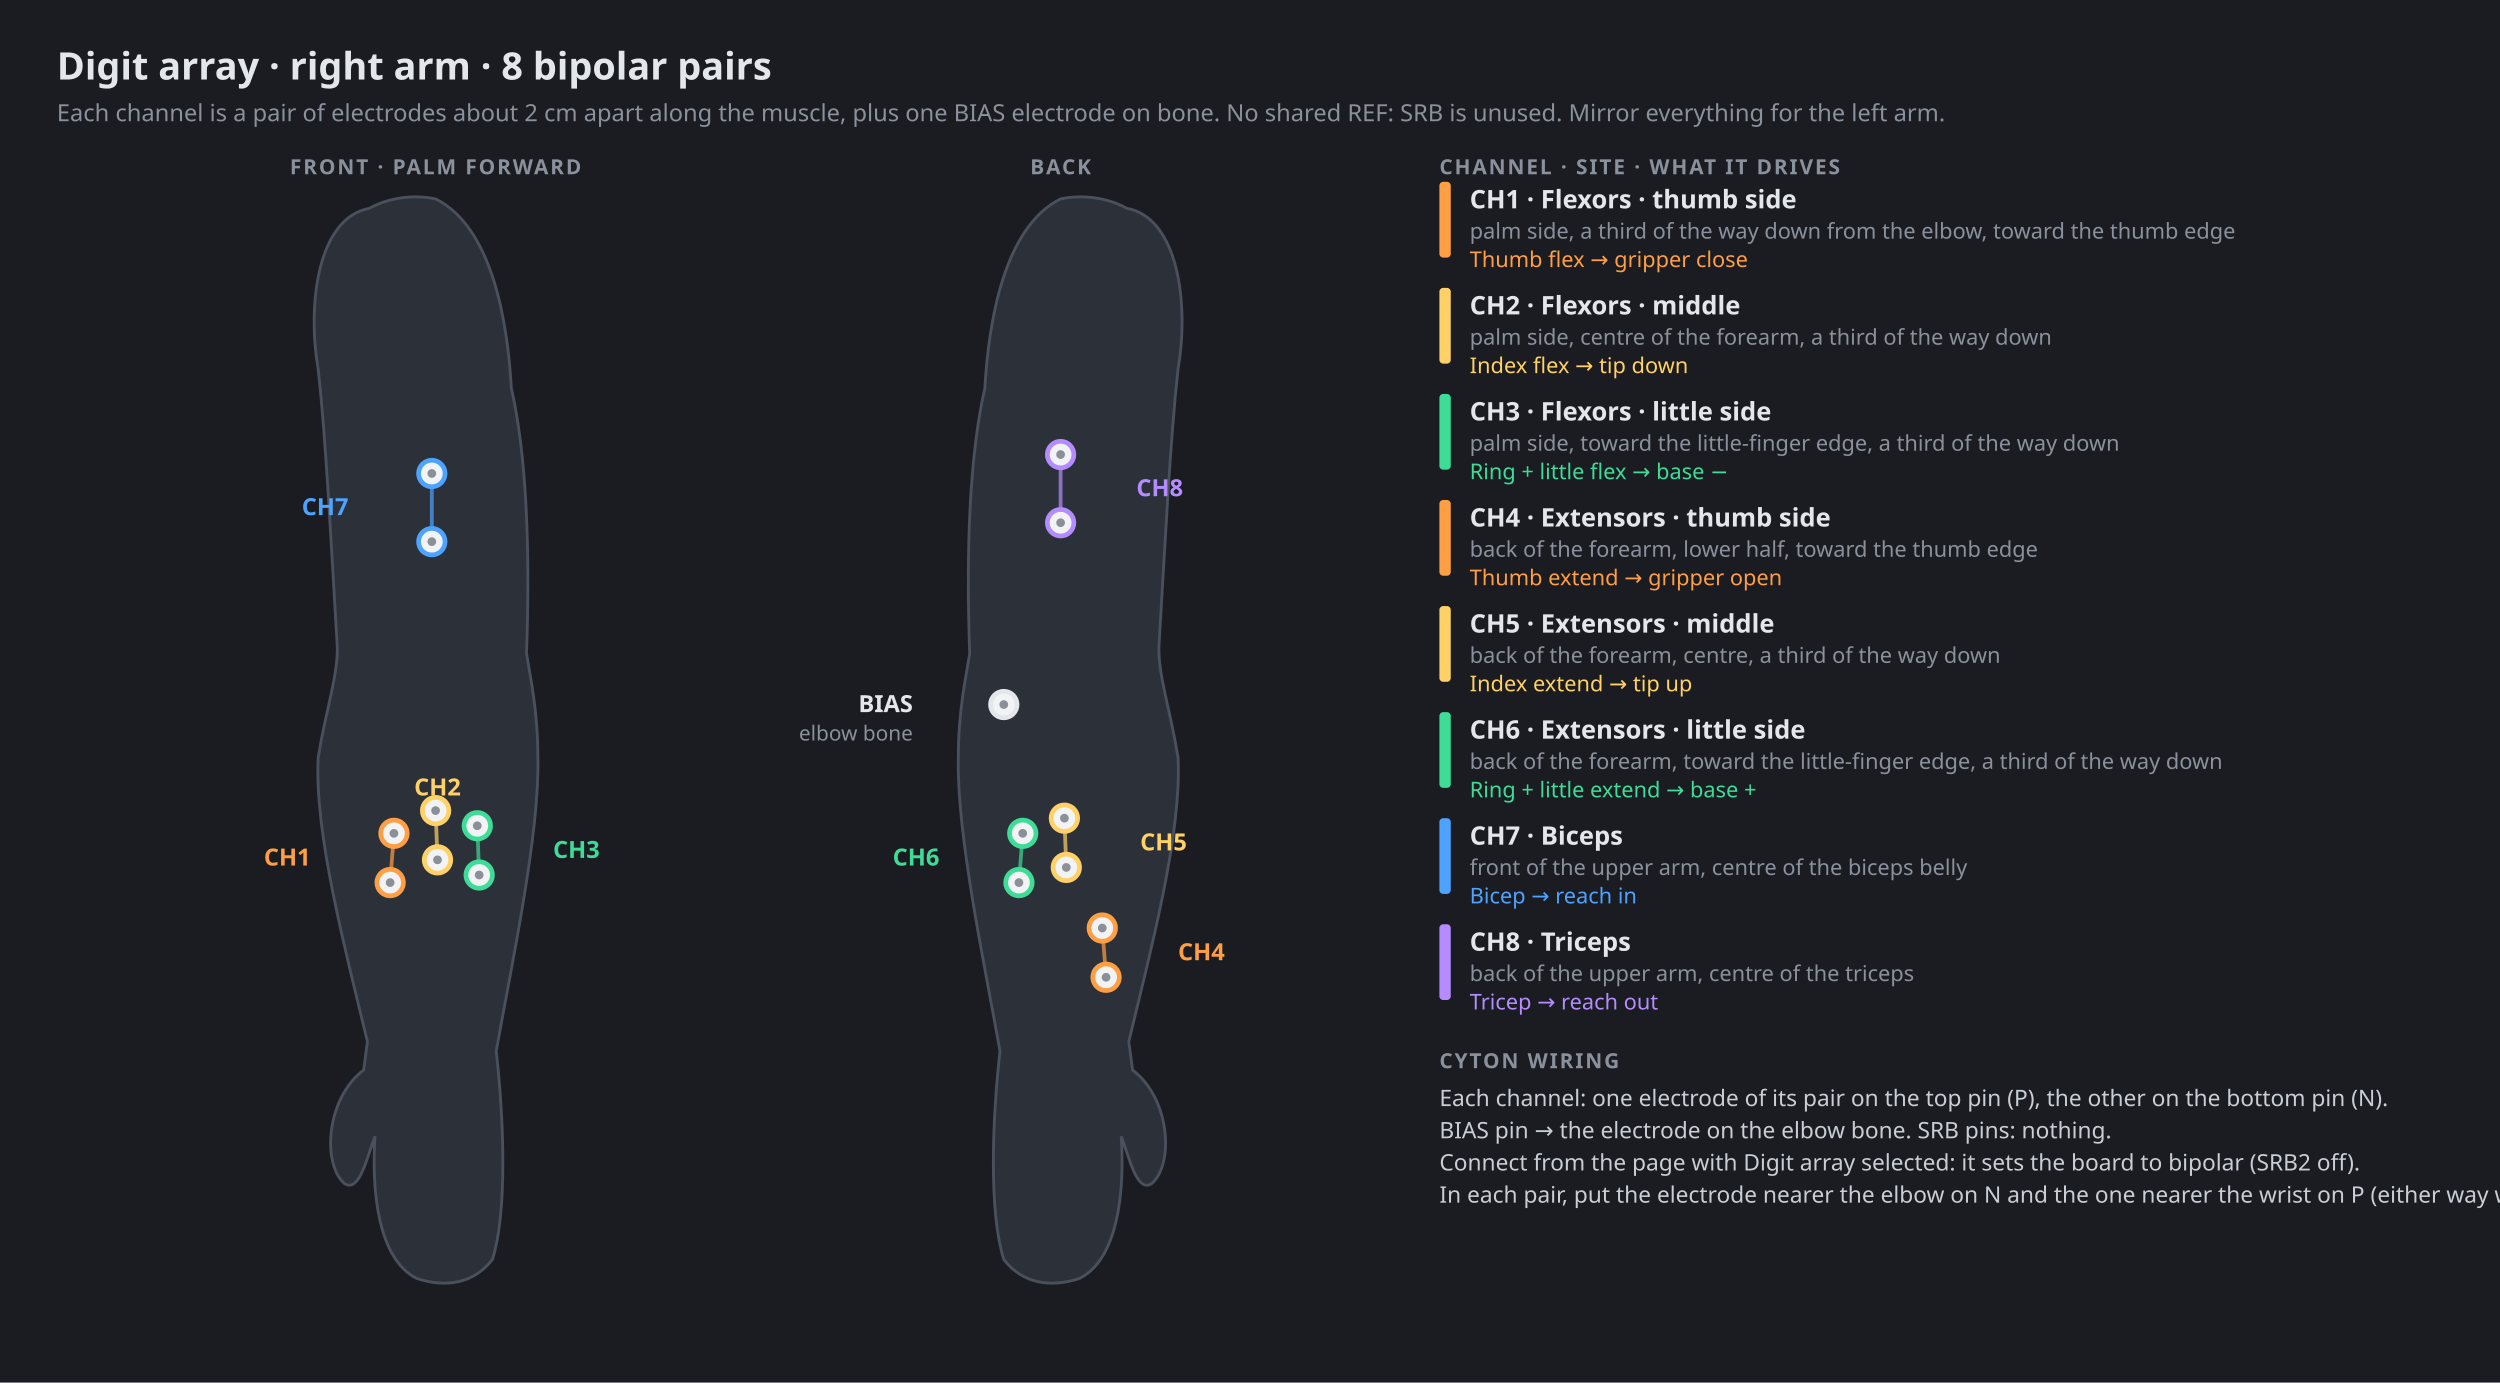
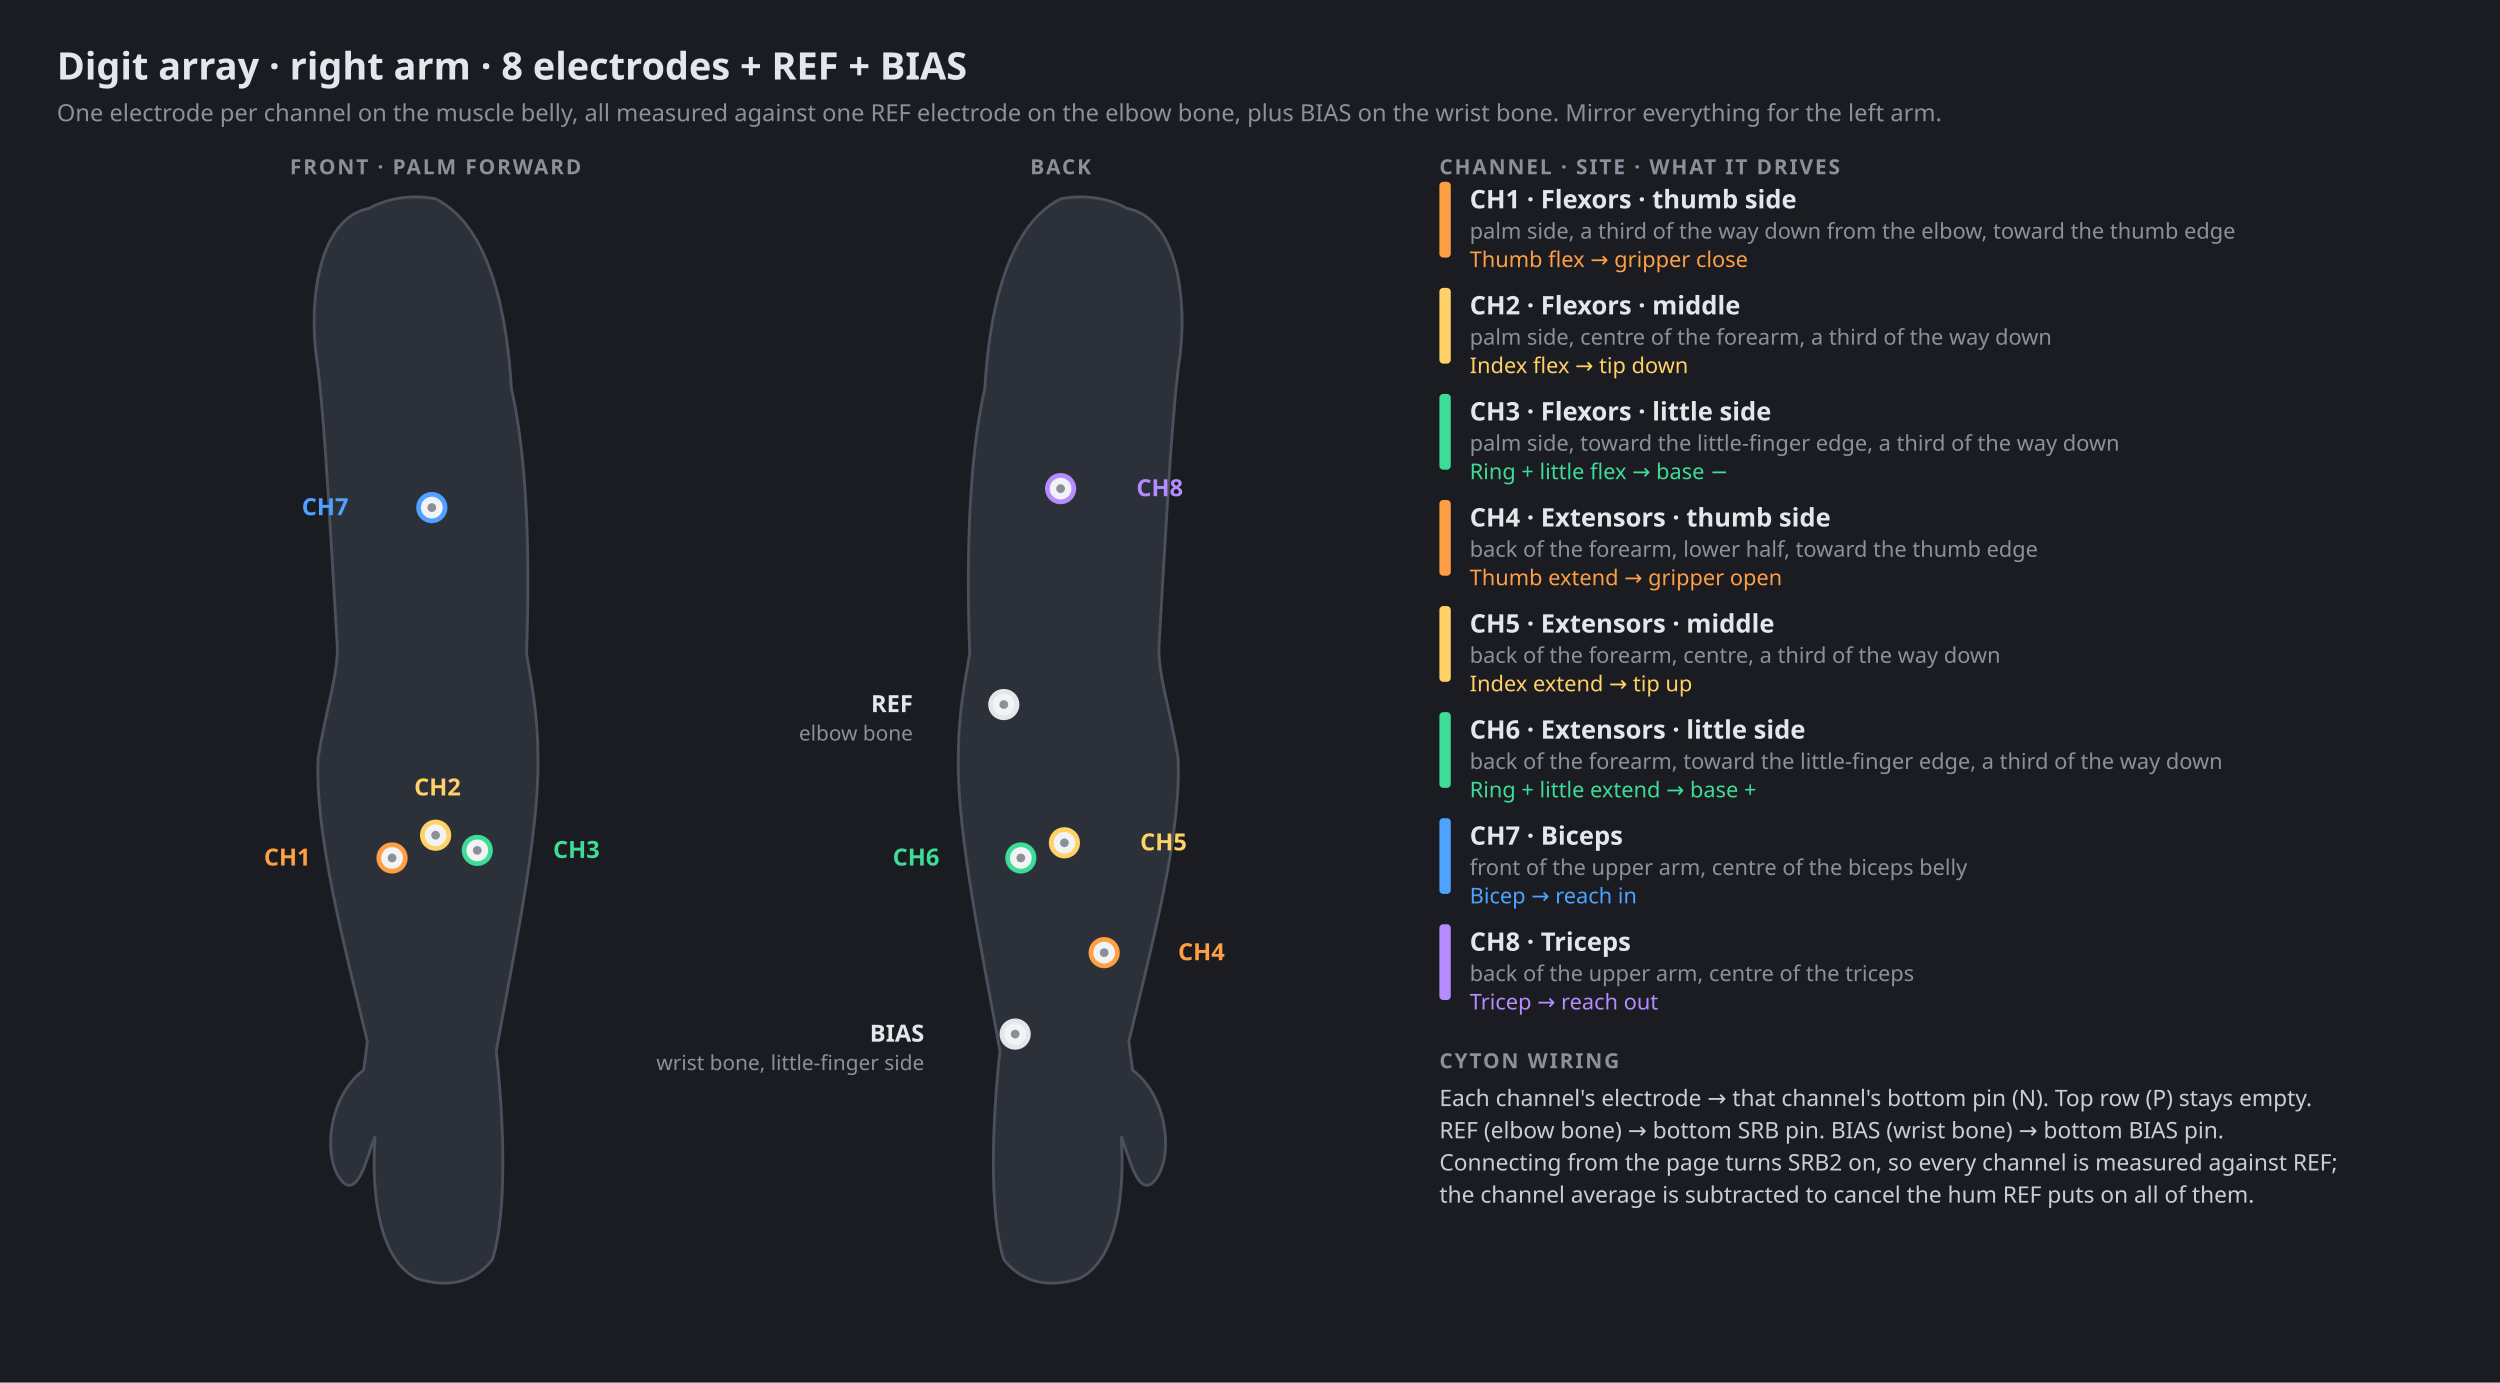
<svg xmlns="http://www.w3.org/2000/svg" xmlns:xlink="http://www.w3.org/1999/xlink" viewBox="0 0 1320 730" width="1320" height="730" font-family="system-ui, 'Segoe UI', sans-serif">
  <defs>
    <path id="arm" d="M -35 0 C -62 5 -68 50 -62 85 C -58 120 -55 180 -52 230 C -51 245 -58 265 -62 290       C -64 330 -48 390 -36 440 L -38 455 C -58 470 -60 505 -48 515 C -40 520 -36 500 -32 490       C -34 520 -30 555 -10 565 C 5 570 20 568 30 555 C 38 530 36 480 32 445       C 40 400 55 330 54 290 C 54 265 50 248 48 235 C 50 180 48 130 40 95       C 38 60 30 10 0 -5 C -15 -8 -28 -4 -35 0 Z" />
    <g id="el">
      <circle r="7" fill="#f2f3f5" stroke-width="2.5" />
      <circle r="2.3" fill="#8a8f98" stroke="none" />
    </g>
  </defs>
  <rect width="1320" height="730" fill="#1a1c21" />
-   <text x="30" y="42" font-size="20" font-weight="600" fill="#e3e6eb">Digit array · right arm · 8 bipolar pairs</text>
-   <text x="30" y="64" font-size="12.5" fill="#8b919c">Each channel is a pair of electrodes about 2 cm apart along the muscle, plus one BIAS electrode on bone. No shared REF: SRB is unused. Mirror everything for the left arm.</text>
+   <text x="30" y="42" font-size="20" font-weight="600" fill="#e3e6eb">Digit array · right arm · 8 electrodes + REF + BIAS</text>
+   <text x="30" y="64" font-size="12.5" fill="#8b919c">One electrode per channel on the muscle belly, all measured against one REF electrode on the elbow bone, plus BIAS on the wrist bone. Mirror everything for the left arm.</text>
  <text x="230" y="92" font-size="11" font-weight="600" letter-spacing="1" fill="#8b919c" text-anchor="middle">FRONT · PALM FORWARD</text>
  <g transform="translate(230 110)">
    <use href="#arm" xlink:href="#arm" fill="#2c3038" stroke="#4a505c" stroke-width="1.5" />
  </g>
  <text x="560" y="92" font-size="11" font-weight="600" letter-spacing="1" fill="#8b919c" text-anchor="middle">BACK</text>
  <g transform="translate(560 110) scale(-1 1)">
    <use href="#arm" xlink:href="#arm" fill="#2c3038" stroke="#4a505c" stroke-width="1.5" />
  </g>
-   <line x1="208" y1="440" x2="206" y2="466" stroke="#ff9f43" stroke-width="2" opacity=".7" />
-   <use href="#el" xlink:href="#el" x="208" y="440" stroke="#ff9f43" />
-   <use href="#el" xlink:href="#el" x="206" y="466" stroke="#ff9f43" />
+   <use href="#el" xlink:href="#el" x="207" y="453" stroke="#ff9f43" />
  <text x="164" y="457.0" font-size="12.5" font-weight="700" fill="#ff9f43" text-anchor="end">CH1</text>
-   <line x1="230" y1="428" x2="231" y2="454" stroke="#ffd166" stroke-width="2" opacity=".7" />
-   <use href="#el" xlink:href="#el" x="230" y="428" stroke="#ffd166" />
-   <use href="#el" xlink:href="#el" x="231" y="454" stroke="#ffd166" />
+   <use href="#el" xlink:href="#el" x="230" y="441" stroke="#ffd166" />
  <text x="231" y="420" font-size="12.5" font-weight="700" fill="#ffd166" text-anchor="middle">CH2</text>
-   <line x1="252" y1="436" x2="253" y2="462" stroke="#3ddc97" stroke-width="2" opacity=".7" />
-   <use href="#el" xlink:href="#el" x="252" y="436" stroke="#3ddc97" />
-   <use href="#el" xlink:href="#el" x="253" y="462" stroke="#3ddc97" />
+   <use href="#el" xlink:href="#el" x="252" y="449" stroke="#3ddc97" />
  <text x="292" y="453.0" font-size="12.5" font-weight="700" fill="#3ddc97" text-anchor="start">CH3</text>
-   <line x1="582" y1="490" x2="584" y2="516" stroke="#ff9f43" stroke-width="2" opacity=".7" />
-   <use href="#el" xlink:href="#el" x="582" y="490" stroke="#ff9f43" />
-   <use href="#el" xlink:href="#el" x="584" y="516" stroke="#ff9f43" />
+   <use href="#el" xlink:href="#el" x="583" y="503" stroke="#ff9f43" />
  <text x="622" y="507.0" font-size="12.5" font-weight="700" fill="#ff9f43" text-anchor="start">CH4</text>
-   <line x1="562" y1="432" x2="563" y2="458" stroke="#ffd166" stroke-width="2" opacity=".7" />
-   <use href="#el" xlink:href="#el" x="562" y="432" stroke="#ffd166" />
-   <use href="#el" xlink:href="#el" x="563" y="458" stroke="#ffd166" />
+   <use href="#el" xlink:href="#el" x="562" y="445" stroke="#ffd166" />
  <text x="602" y="449.0" font-size="12.5" font-weight="700" fill="#ffd166" text-anchor="start">CH5</text>
-   <line x1="540" y1="440" x2="538" y2="466" stroke="#3ddc97" stroke-width="2" opacity=".7" />
-   <use href="#el" xlink:href="#el" x="540" y="440" stroke="#3ddc97" />
-   <use href="#el" xlink:href="#el" x="538" y="466" stroke="#3ddc97" />
+   <use href="#el" xlink:href="#el" x="539" y="453" stroke="#3ddc97" />
  <text x="496" y="457.0" font-size="12.5" font-weight="700" fill="#3ddc97" text-anchor="end">CH6</text>
-   <line x1="228" y1="250" x2="228" y2="286" stroke="#4da3ff" stroke-width="2" opacity=".7" />
-   <use href="#el" xlink:href="#el" x="228" y="250" stroke="#4da3ff" />
-   <use href="#el" xlink:href="#el" x="228" y="286" stroke="#4da3ff" />
+   <use href="#el" xlink:href="#el" x="228" y="268" stroke="#4da3ff" />
  <text x="184" y="272.0" font-size="12.5" font-weight="700" fill="#4da3ff" text-anchor="end">CH7</text>
-   <line x1="560" y1="240" x2="560" y2="276" stroke="#b48cff" stroke-width="2" opacity=".7" />
-   <use href="#el" xlink:href="#el" x="560" y="240" stroke="#b48cff" />
-   <use href="#el" xlink:href="#el" x="560" y="276" stroke="#b48cff" />
+   <use href="#el" xlink:href="#el" x="560" y="258" stroke="#b48cff" />
  <text x="600" y="262.0" font-size="12.5" font-weight="700" fill="#b48cff" text-anchor="start">CH8</text>
  <use href="#el" xlink:href="#el" x="530" y="372" stroke="#e3e6eb" />
-   <text x="482" y="376" font-size="12.5" font-weight="700" fill="#e3e6eb" text-anchor="end">BIAS</text>
+   <text x="482" y="376" font-size="12.5" font-weight="700" fill="#e3e6eb" text-anchor="end">REF</text>
  <text x="482" y="391" font-size="11" fill="#8b919c" text-anchor="end">elbow bone</text>
+   <use href="#el" xlink:href="#el" x="536" y="546" stroke="#e3e6eb" />
+   <text x="488" y="550" font-size="12.5" font-weight="700" fill="#e3e6eb" text-anchor="end">BIAS</text>
+   <text x="488" y="565" font-size="11" fill="#8b919c" text-anchor="end">wrist bone, little-finger side</text>
  <text x="760" y="92" font-size="11" font-weight="600" letter-spacing="1" fill="#8b919c">CHANNEL · SITE · WHAT IT DRIVES</text>
  <rect x="760" y="96" width="6" height="40" rx="2" fill="#ff9f43" />
  <text x="776" y="110" font-size="13.5" font-weight="600" fill="#e3e6eb">CH1 · Flexors · thumb side</text>
  <text x="776" y="126" font-size="11.5" fill="#8b919c">palm side, a third of the way down from the elbow, toward the thumb edge</text>
  <text x="776" y="141" font-size="11.5" fill="#ff9f43">Thumb flex → gripper close</text>
  <rect x="760" y="152" width="6" height="40" rx="2" fill="#ffd166" />
  <text x="776" y="166" font-size="13.5" font-weight="600" fill="#e3e6eb">CH2 · Flexors · middle</text>
  <text x="776" y="182" font-size="11.5" fill="#8b919c">palm side, centre of the forearm, a third of the way down</text>
  <text x="776" y="197" font-size="11.5" fill="#ffd166">Index flex → tip down</text>
  <rect x="760" y="208" width="6" height="40" rx="2" fill="#3ddc97" />
  <text x="776" y="222" font-size="13.5" font-weight="600" fill="#e3e6eb">CH3 · Flexors · little side</text>
  <text x="776" y="238" font-size="11.5" fill="#8b919c">palm side, toward the little-finger edge, a third of the way down</text>
  <text x="776" y="253" font-size="11.5" fill="#3ddc97">Ring + little flex → base −</text>
  <rect x="760" y="264" width="6" height="40" rx="2" fill="#ff9f43" />
  <text x="776" y="278" font-size="13.5" font-weight="600" fill="#e3e6eb">CH4 · Extensors · thumb side</text>
  <text x="776" y="294" font-size="11.5" fill="#8b919c">back of the forearm, lower half, toward the thumb edge</text>
  <text x="776" y="309" font-size="11.5" fill="#ff9f43">Thumb extend → gripper open</text>
  <rect x="760" y="320" width="6" height="40" rx="2" fill="#ffd166" />
  <text x="776" y="334" font-size="13.5" font-weight="600" fill="#e3e6eb">CH5 · Extensors · middle</text>
  <text x="776" y="350" font-size="11.5" fill="#8b919c">back of the forearm, centre, a third of the way down</text>
  <text x="776" y="365" font-size="11.5" fill="#ffd166">Index extend → tip up</text>
  <rect x="760" y="376" width="6" height="40" rx="2" fill="#3ddc97" />
  <text x="776" y="390" font-size="13.5" font-weight="600" fill="#e3e6eb">CH6 · Extensors · little side</text>
  <text x="776" y="406" font-size="11.5" fill="#8b919c">back of the forearm, toward the little-finger edge, a third of the way down</text>
  <text x="776" y="421" font-size="11.5" fill="#3ddc97">Ring + little extend → base +</text>
  <rect x="760" y="432" width="6" height="40" rx="2" fill="#4da3ff" />
  <text x="776" y="446" font-size="13.5" font-weight="600" fill="#e3e6eb">CH7 · Biceps</text>
  <text x="776" y="462" font-size="11.5" fill="#8b919c">front of the upper arm, centre of the biceps belly</text>
  <text x="776" y="477" font-size="11.5" fill="#4da3ff">Bicep → reach in</text>
  <rect x="760" y="488" width="6" height="40" rx="2" fill="#b48cff" />
  <text x="776" y="502" font-size="13.5" font-weight="600" fill="#e3e6eb">CH8 · Triceps</text>
  <text x="776" y="518" font-size="11.5" fill="#8b919c">back of the upper arm, centre of the triceps</text>
  <text x="776" y="533" font-size="11.5" fill="#b48cff">Tricep → reach out</text>
  <text x="760" y="564" font-size="11" font-weight="600" letter-spacing="1" fill="#8b919c">CYTON WIRING</text>
-   <text x="760" y="584" font-size="12" fill="#c9ced6">Each channel: one electrode of its pair on the top pin (P), the other on the bottom pin (N).</text>
-   <text x="760" y="601" font-size="12" fill="#c9ced6">BIAS pin → the electrode on the elbow bone. SRB pins: nothing.</text>
-   <text x="760" y="618" font-size="12" fill="#c9ced6">Connect from the page with Digit array selected: it sets the board to bipolar (SRB2 off).</text>
-   <text x="760" y="635" font-size="12" fill="#c9ced6">In each pair, put the electrode nearer the elbow on N and the one nearer the wrist on P (either way works; keep it the same every time).</text>
+   <text x="760" y="584" font-size="12" fill="#c9ced6">Each channel's electrode → that channel's bottom pin (N). Top row (P) stays empty.</text>
+   <text x="760" y="601" font-size="12" fill="#c9ced6">REF (elbow bone) → bottom SRB pin. BIAS (wrist bone) → bottom BIAS pin.</text>
+   <text x="760" y="618" font-size="12" fill="#c9ced6">Connecting from the page turns SRB2 on, so every channel is measured against REF;</text>
+   <text x="760" y="635" font-size="12" fill="#c9ced6">the channel average is subtracted to cancel the hum REF puts on all of them.</text>
</svg>
